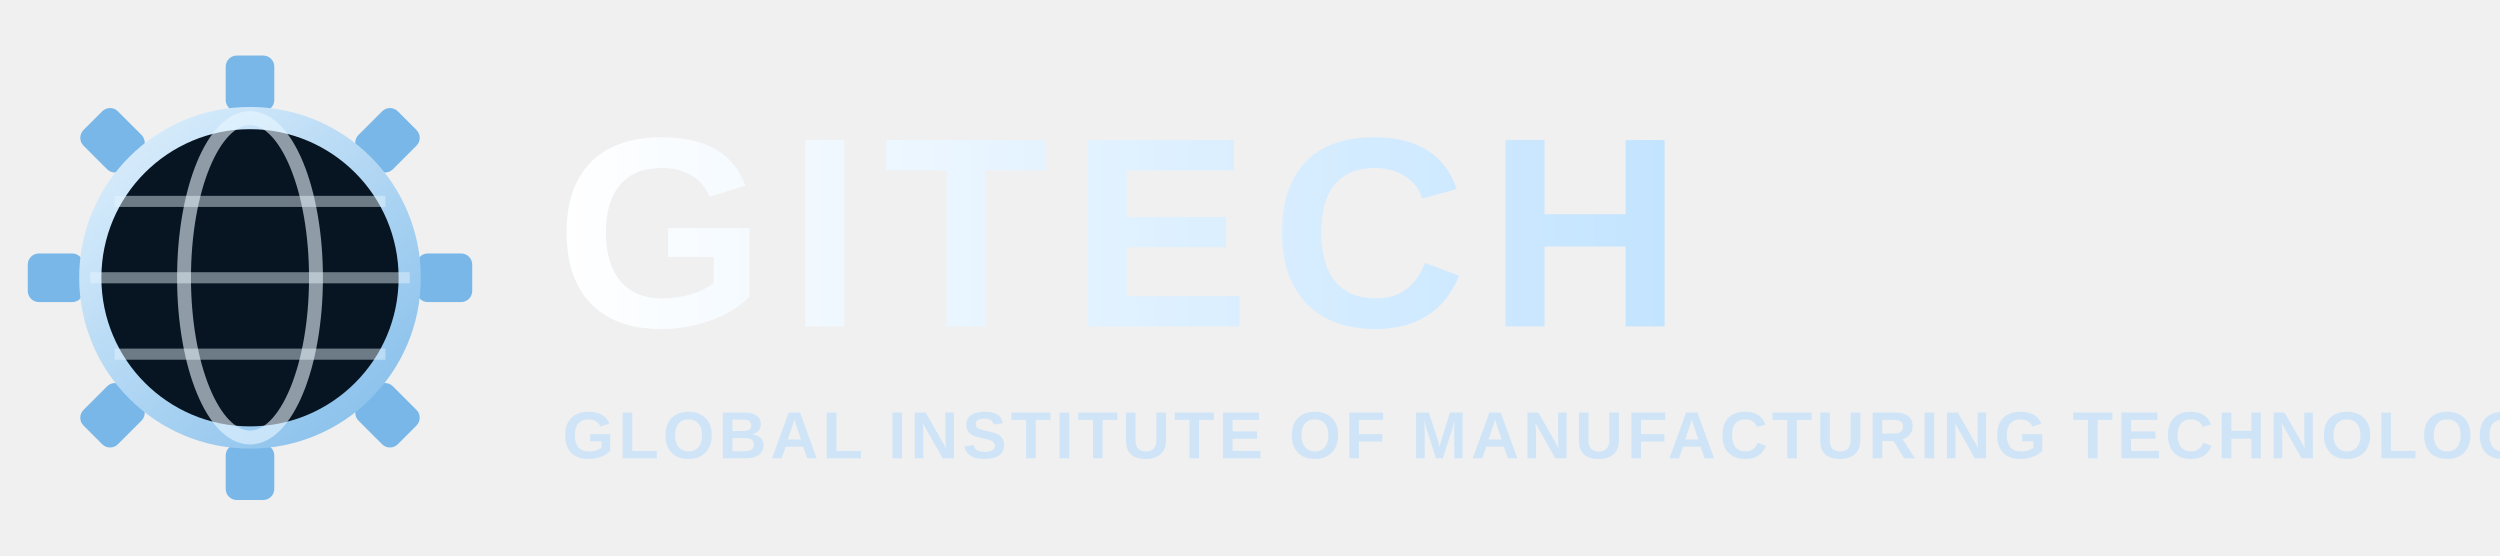
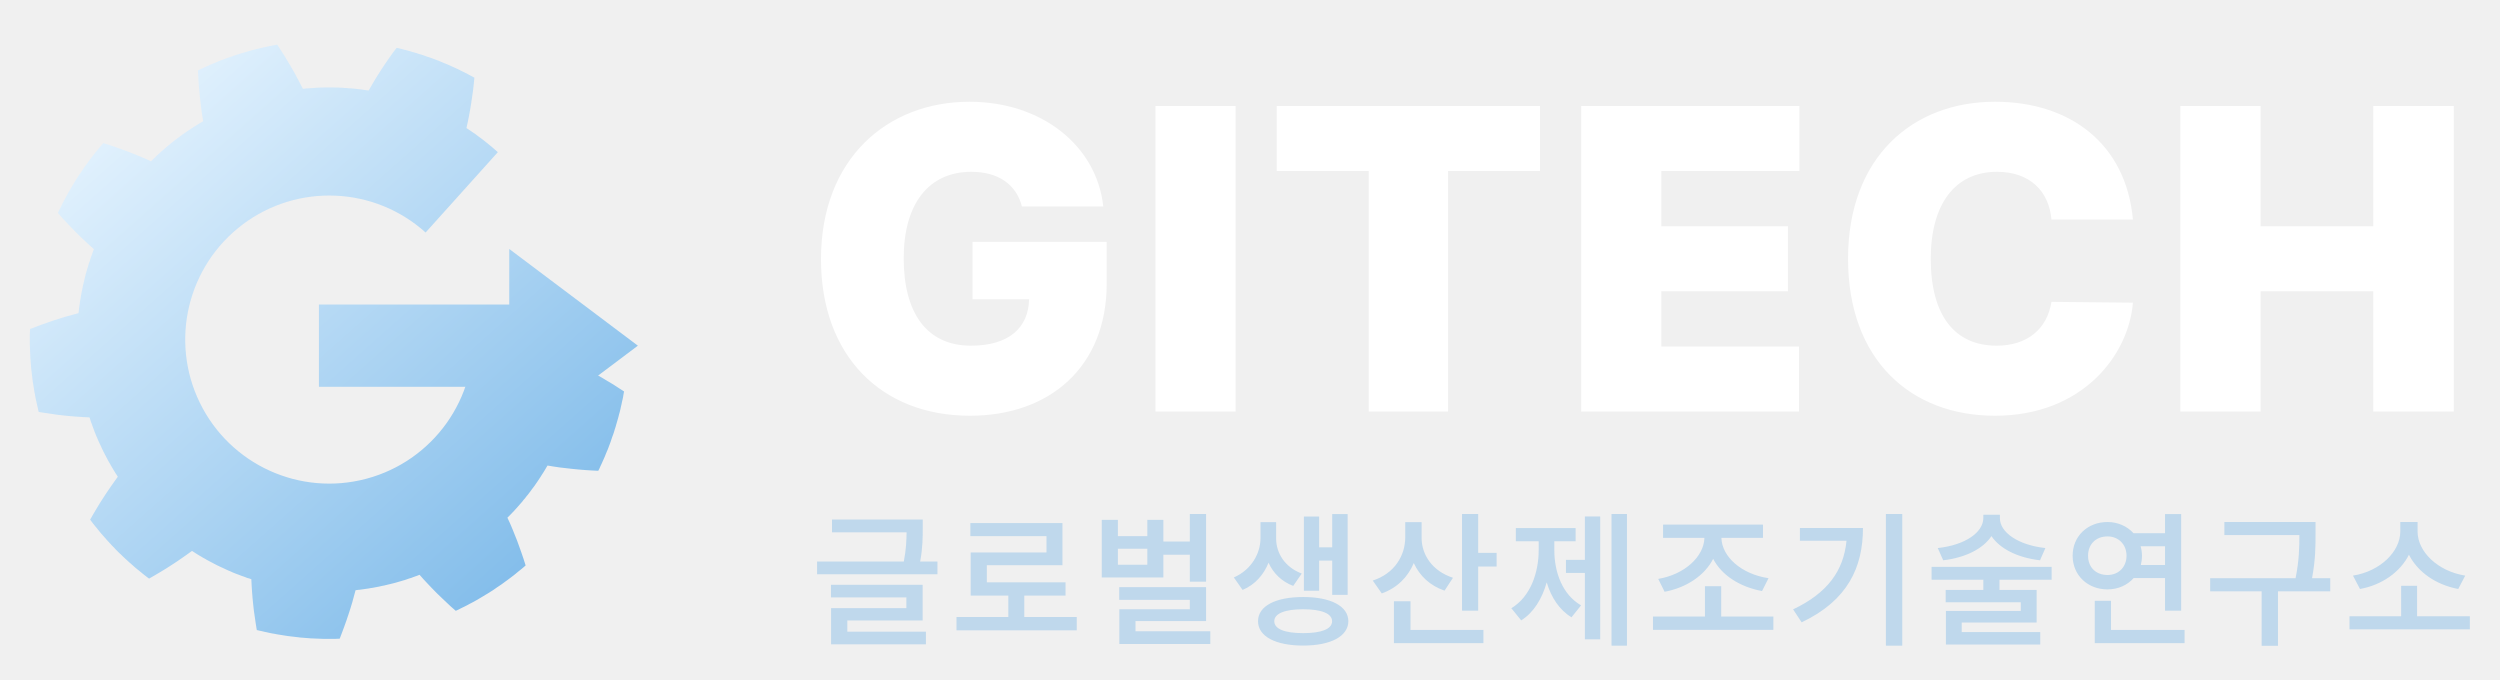
- <svg xmlns="http://www.w3.org/2000/svg" width="360" height="80" viewBox="0 0 360 80" fill="none" role="img" aria-label="GITECH Global Institute of Manufacturing Technology">
-   <defs>
-     <linearGradient id="t" x1="80" y1="0" x2="250" y2="0" gradientUnits="userSpaceOnUse">
-       <stop offset="0" stop-color="#FFFFFF" />
-       <stop offset="1" stop-color="#BFE2FF" />
-     </linearGradient>
-     <linearGradient id="r" x1="10" y1="10" x2="62" y2="70" gradientUnits="userSpaceOnUse">
-       <stop offset="0" stop-color="#EAF6FF" />
-       <stop offset="1" stop-color="#78B7E8" />
-     </linearGradient>
-   </defs>
-   <g fill="#78B7E8">
-     <rect x="32.5" y="8" width="7" height="8" rx="1.6" transform="rotate(0 36 40)" />
-     <rect x="32.5" y="8" width="7" height="8" rx="1.6" transform="rotate(45 36 40)" />
-     <rect x="32.5" y="8" width="7" height="8" rx="1.6" transform="rotate(90 36 40)" />
-     <rect x="32.5" y="8" width="7" height="8" rx="1.6" transform="rotate(135 36 40)" />
-     <rect x="32.5" y="8" width="7" height="8" rx="1.6" transform="rotate(180 36 40)" />
-     <rect x="32.5" y="8" width="7" height="8" rx="1.6" transform="rotate(225 36 40)" />
-     <rect x="32.5" y="8" width="7" height="8" rx="1.6" transform="rotate(270 36 40)" />
-     <rect x="32.5" y="8" width="7" height="8" rx="1.6" transform="rotate(315 36 40)" />
+ <svg xmlns="http://www.w3.org/2000/svg" viewBox="0 0 243 66" width="243" height="66" role="img" aria-label="GITECH 국립공주대학교 글로벌생산제조기술연구소">
+   <g transform="translate(0 1)">
+     <defs>
+       <linearGradient id="gg-dark" x1="8" y1="6" x2="56" y2="60" gradientUnits="userSpaceOnUse">
+         <stop stop-color="#EAF6FF" />
+         <stop offset="1" stop-color="#78B7E8" />
+       </linearGradient>
+     </defs>
+     <g fill="url(#gg-dark)">
+       <path d="M56.44 30.29L56.45 30.5L56.47 30.72L56.48 30.93L56.49 31.14L56.49 31.36L56.5 31.57L56.5 31.79L56.5 32L56.5 32.21L56.5 32.43L56.49 32.64L56.49 32.86L56.48 33.07L56.47 33.28L56.45 33.5L56.44 33.71L56.42 33.92L56.41 34.14L56.39 34.35L56.37 34.56L56.91 34.84L57.46 35.13L58 35.42L58.54 35.73L59.07 36.05L59.61 36.37L60.13 36.71L60.66 37.05L60.61 37.3L60.57 37.55L60.52 37.8L60.46 38.05L60.41 38.3L60.35 38.55L60.3 38.79L60.24 39.04L60.17 39.29L60.11 39.53L60.04 39.78L59.97 40.02L59.9 40.26L59.83 40.51L59.75 40.75L59.68 40.99L59.6 41.23L59.51 41.47L59.43 41.71L59.35 41.95L59.26 42.19L59.17 42.43L59.08 42.67L58.98 42.9L58.88 43.14L58.79 43.37L58.69 43.6L58.58 43.84L58.48 44.07L58.37 44.3L58.27 44.53L58.15 44.76L57.53 44.73L56.9 44.69L56.28 44.64L55.66 44.58L55.05 44.51L54.43 44.44L53.82 44.35L53.22 44.25L53.11 44.43L53 44.62L52.89 44.8L52.78 44.98L52.66 45.16L52.55 45.34L52.43 45.52L52.31 45.7L52.19 45.88L52.07 46.05L51.95 46.23L51.82 46.4L51.69 46.57L51.57 46.74L51.44 46.91L51.31 47.08L51.17 47.25L51.04 47.42L50.9 47.58L50.77 47.75L50.63 47.91L50.49 48.07L50.35 48.23L50.21 48.39L50.06 48.55L49.92 48.71L49.77 48.86L49.62 49.02L49.47 49.17L49.32 49.32L49.58 49.88L49.82 50.45L50.05 51.02L50.28 51.6L50.49 52.18L50.7 52.77L50.9 53.36L51.09 53.96L50.9 54.13L50.71 54.29L50.51 54.45L50.31 54.61L50.12 54.77L49.92 54.93L49.71 55.09L49.51 55.24L49.31 55.39L49.1 55.54L48.9 55.69L48.69 55.84L48.48 55.98L48.27 56.12L48.06 56.27L47.85 56.41L47.64 56.54L47.42 56.68L47.2 56.81L46.99 56.94L46.77 57.07L46.55 57.2L46.33 57.33L46.11 57.45L45.89 57.57L45.66 57.69L45.44 57.81L45.21 57.93L44.98 58.04L44.76 58.15L44.53 58.27L44.3 58.37L43.83 57.96L43.37 57.53L42.92 57.1L42.47 56.67L42.04 56.23L41.61 55.78L41.19 55.33L40.78 54.87L40.58 54.95L40.38 55.02L40.18 55.09L39.98 55.17L39.77 55.23L39.57 55.3L39.37 55.37L39.16 55.43L38.96 55.49L38.75 55.55L38.55 55.61L38.34 55.67L38.13 55.72L37.93 55.77L37.72 55.82L37.51 55.87L37.3 55.92L37.09 55.96L36.88 56.01L36.67 56.05L36.46 56.09L36.25 56.13L36.04 56.16L35.83 56.2L35.62 56.23L35.41 56.26L35.2 56.29L34.99 56.32L34.77 56.34L34.56 56.37L34.4 56.96L34.24 57.55L34.06 58.14L33.87 58.73L33.67 59.32L33.46 59.91L33.24 60.5L33.02 61.08L32.76 61.09L32.51 61.1L32.25 61.1L32 61.1L31.75 61.1L31.49 61.1L31.24 61.09L30.98 61.08L30.73 61.07L30.48 61.06L30.22 61.05L29.97 61.03L29.72 61.01L29.46 60.99L29.21 60.97L28.96 60.94L28.71 60.91L28.45 60.88L28.2 60.85L27.95 60.82L27.7 60.78L27.45 60.74L27.2 60.7L26.95 60.66L26.7 60.61L26.45 60.57L26.2 60.52L25.95 60.46L25.7 60.41L25.45 60.35L25.21 60.3L24.96 60.24L24.86 59.62L24.77 59L24.68 58.38L24.61 57.76L24.55 57.15L24.5 56.53L24.46 55.91L24.43 55.3L24.23 55.23L24.02 55.17L23.82 55.09L23.62 55.02L23.42 54.95L23.22 54.87L23.02 54.8L22.82 54.72L22.62 54.64L22.43 54.55L22.23 54.47L22.03 54.38L21.84 54.29L21.65 54.2L21.45 54.11L21.26 54.02L21.07 53.93L20.88 53.83L20.69 53.73L20.5 53.63L20.31 53.53L20.12 53.43L19.94 53.32L19.75 53.22L19.57 53.11L19.38 53L19.2 52.89L19.02 52.78L18.84 52.66L18.66 52.55L18.16 52.91L17.66 53.26L17.15 53.61L16.63 53.95L16.1 54.29L15.57 54.61L15.03 54.93L14.49 55.24L14.29 55.09L14.08 54.93L13.88 54.77L13.69 54.61L13.49 54.45L13.29 54.29L13.1 54.13L12.91 53.96L12.72 53.79L12.53 53.63L12.34 53.45L12.15 53.28L11.97 53.11L11.79 52.93L11.6 52.76L11.42 52.58L11.24 52.4L11.07 52.21L10.89 52.03L10.72 51.85L10.55 51.66L10.37 51.47L10.21 51.28L10.04 51.09L9.87 50.9L9.71 50.71L9.55 50.51L9.39 50.31L9.23 50.12L9.07 49.92L8.91 49.71L8.76 49.51L9.07 48.97L9.39 48.43L9.71 47.9L10.05 47.37L10.39 46.85L10.74 46.34L11.09 45.84L11.45 45.34L11.34 45.16L11.22 44.98L11.11 44.8L11 44.62L10.89 44.43L10.78 44.25L10.68 44.06L10.57 43.88L10.47 43.69L10.37 43.5L10.27 43.31L10.17 43.12L10.07 42.93L9.98 42.74L9.89 42.55L9.8 42.35L9.71 42.16L9.62 41.97L9.53 41.77L9.45 41.57L9.36 41.38L9.28 41.18L9.2 40.98L9.13 40.78L9.05 40.58L8.98 40.38L8.91 40.18L8.83 39.98L8.77 39.77L8.7 39.57L8.09 39.54L7.47 39.5L6.85 39.45L6.24 39.39L5.62 39.32L5 39.23L4.38 39.14L3.76 39.04L3.7 38.79L3.65 38.55L3.59 38.3L3.54 38.05L3.48 37.8L3.43 37.55L3.39 37.3L3.34 37.05L3.3 36.8L3.26 36.55L3.22 36.3L3.18 36.05L3.15 35.8L3.12 35.55L3.09 35.29L3.06 35.04L3.03 34.79L3.01 34.54L2.99 34.28L2.97 34.03L2.95 33.78L2.94 33.52L2.93 33.27L2.92 33.02L2.91 32.76L2.9 32.51L2.9 32.25L2.9 32L2.9 31.75L2.9 31.49L2.91 31.24L2.92 30.98L3.5 30.76L4.09 30.54L4.68 30.33L5.27 30.13L5.86 29.94L6.45 29.76L7.04 29.6L7.63 29.44L7.66 29.23L7.68 29.01L7.71 28.8L7.74 28.59L7.77 28.38L7.8 28.17L7.84 27.96L7.87 27.75L7.91 27.54L7.95 27.33L7.99 27.12L8.04 26.91L8.08 26.7L8.13 26.49L8.18 26.28L8.23 26.07L8.28 25.87L8.33 25.66L8.39 25.45L8.45 25.25L8.51 25.04L8.57 24.84L8.63 24.63L8.7 24.43L8.77 24.23L8.83 24.02L8.91 23.82L8.98 23.62L9.05 23.42L9.13 23.22L8.67 22.81L8.22 22.39L7.77 21.96L7.33 21.53L6.9 21.08L6.47 20.63L6.04 20.17L5.63 19.7L5.73 19.47L5.85 19.24L5.96 19.02L6.07 18.79L6.19 18.56L6.31 18.34L6.43 18.11L6.55 17.89L6.67 17.67L6.8 17.45L6.93 17.23L7.06 17.01L7.19 16.8L7.32 16.58L7.46 16.36L7.59 16.15L7.73 15.94L7.88 15.73L8.02 15.52L8.16 15.31L8.31 15.1L8.46 14.9L8.61 14.69L8.76 14.49L8.91 14.29L9.07 14.08L9.23 13.88L9.39 13.69L9.55 13.49L9.71 13.29L9.87 13.1L10.04 12.91L10.64 13.1L11.23 13.3L11.82 13.51L12.4 13.72L12.98 13.95L13.55 14.18L14.12 14.42L14.68 14.68L14.83 14.53L14.98 14.38L15.14 14.23L15.29 14.08L15.45 13.94L15.61 13.79L15.77 13.65L15.93 13.51L16.09 13.37L16.25 13.23L16.42 13.1L16.58 12.96L16.75 12.83L16.92 12.69L17.09 12.56L17.26 12.43L17.43 12.31L17.6 12.18L17.77 12.05L17.95 11.93L18.12 11.81L18.3 11.69L18.48 11.57L18.66 11.45L18.84 11.34L19.02 11.22L19.2 11.11L19.38 11L19.57 10.89L19.75 10.78L19.65 10.18L19.56 9.57L19.49 8.95L19.42 8.34L19.36 7.72L19.31 7.1L19.27 6.47L19.24 5.85L19.47 5.73L19.7 5.63L19.93 5.52L20.16 5.42L20.4 5.31L20.63 5.21L20.86 5.12L21.1 5.02L21.33 4.92L21.57 4.83L21.81 4.74L22.05 4.65L22.29 4.57L22.53 4.49L22.77 4.4L23.01 4.32L23.25 4.25L23.49 4.17L23.74 4.1L23.98 4.03L24.22 3.96L24.47 3.89L24.71 3.83L24.96 3.76L25.21 3.7L25.45 3.65L25.7 3.59L25.95 3.54L26.2 3.48L26.45 3.43L26.7 3.39L26.95 3.34L27.29 3.87L27.63 4.39L27.95 4.93L28.27 5.46L28.58 6L28.87 6.54L29.16 7.09L29.44 7.63L29.65 7.61L29.86 7.59L30.08 7.58L30.29 7.56L30.5 7.55L30.72 7.53L30.93 7.52L31.14 7.51L31.36 7.51L31.57 7.5L31.79 7.5L32 7.5L32.21 7.5L32.43 7.5L32.64 7.51L32.86 7.51L33.07 7.52L33.28 7.53L33.5 7.55L33.71 7.56L33.92 7.58L34.14 7.59L34.35 7.61L34.56 7.63L34.77 7.66L34.99 7.68L35.2 7.71L35.41 7.74L35.62 7.77L35.83 7.8L36.14 7.27L36.45 6.74L36.78 6.21L37.11 5.69L37.46 5.17L37.81 4.66L38.17 4.15L38.55 3.65L38.79 3.7L39.04 3.76L39.29 3.83L39.53 3.89L39.78 3.96L40.02 4.03L40.26 4.1L40.51 4.17L40.75 4.25L40.99 4.32L41.23 4.4L41.47 4.49L41.71 4.57L41.95 4.65L42.19 4.74L42.43 4.83L42.67 4.92L42.9 5.02L43.14 5.12L43.37 5.21L43.6 5.31L43.84 5.42L44.07 5.52L44.3 5.63L44.53 5.73L44.76 5.85L44.98 5.96L45.21 6.07L45.44 6.19L45.66 6.31L45.89 6.43L46.11 6.55L46.05 7.17L45.98 7.79L45.89 8.41L45.8 9.03L45.7 9.64L45.59 10.25L45.47 10.85L45.34 11.45L45.52 11.57L45.7 11.69L45.88 11.81L46.05 11.93L46.23 12.05L46.4 12.18L46.57 12.31L46.74 12.43L46.91 12.56L47.08 12.69L47.25 12.83L47.42 12.96L47.58 13.1L47.75 13.23L47.91 13.37L48.07 13.51L48.23 13.65L48.39 13.79L41.37 21.6A14 14 0 1 0 45.97 31.02Z" />
+       <path d="M31 28.6H49.5V23.2L62 32.6L49.5 42V36.6H31Z" />
+     </g>
  </g>
-   <circle cx="36" cy="40" r="23" fill="#071522" stroke="url(#r)" stroke-width="3.2" />
-   <ellipse cx="36" cy="40" rx="9.5" ry="23" stroke="#EAF6FF" stroke-opacity=".6" stroke-width="2" />
-   <path d="M13 40H59M16.5 29H55.5M16.5 51H55.5" stroke="#EAF6FF" stroke-opacity=".45" stroke-width="1.6" />
-   <text x="80" y="47" fill="url(#t)" font-family="'Segoe UI', Arial, Helvetica, sans-serif" font-size="39" font-weight="800" letter-spacing="3">GITECH</text>
-   <text x="81" y="66" fill="#CFE5F7" font-family="'Segoe UI', Arial, Helvetica, sans-serif" font-size="9.6" font-weight="600" letter-spacing=".55">GLOBAL INSTITUTE OF MANUFACTURING TECHNOLOGY</text>
+   <path d="M99.33 20.07H107.24C106.59 14.12 101.21 9.89 94.24 9.89C86.24 9.89 79.8 15.43 79.8 25.19C79.8 34.59 85.67 40.41 94.28 40.41C102.04 40.41 107.57 35.65 107.57 27.57V23.51H94.53V29.09H100.03C99.96 31.86 98.08 33.6 94.37 33.6C90.1 33.6 87.84 30.44 87.84 25.11C87.84 19.82 90.26 16.7 94.41 16.7C97.03 16.7 98.79 17.93 99.33 20.07ZM120.1 10.3H112.31V40H120.1ZM124.1 16.62H133.04V40H140.75V16.62H149.69V10.3H124.1ZM153.69 40H174.86V33.68H161.48V28.31H173.79V21.99H161.48V16.62H174.9V10.3H153.69ZM199.4 21.34H207.32C206.66 14.04 201.29 9.89 193.91 9.89C185.91 9.89 179.63 15.27 179.63 25.15C179.63 35 185.74 40.41 193.91 40.41C202.44 40.41 206.91 34.5 207.32 29.42L199.4 29.34C198.99 31.96 197.07 33.6 194.07 33.6C190.05 33.6 187.67 30.73 187.67 25.15C187.67 19.86 190.01 16.7 194.11 16.7C197.27 16.7 199.16 18.55 199.4 21.34ZM211.93 40H219.73V28.31H230.68V40H238.51V10.3H230.68V21.99H219.73V10.3H211.93Z" fill="#FFFFFF" />
+   <path d="M89.69 50.5H80.87V51.74H88.12C88.11 52.5 88.08 53.41 87.85 54.58H79.42V55.82H91.12V54.58H89.44C89.69 53.24 89.69 52.19 89.69 51.35ZM89.68 56.84H80.77V58.07H88.1V59.11H80.78V62.63H90V61.4H82.36V60.31H89.68ZM104.66 59.97H99.56V57.89H103.57V56.6H95.92V54.94H103.27V50.84H94.32V52.11H101.72V53.7H94.35V57.89H98.01V59.97H92.97V61.27H104.66ZM117.23 49.96H115.65V52.64H113.08V50.53H111.52V52.11H108.66V50.53H107.09V56.13H113.08V53.92H115.65V56.54H117.23ZM117.23 57.07H108.79V58.31H115.65V59.22H108.8V62.6H117.64V61.36H110.37V60.37H117.23ZM108.66 54.89V53.34H111.52V54.89ZM124.04 52.34V50.75H122.52V52.34C122.51 53.75 121.69 55.35 119.93 56.13L120.78 57.34C122 56.83 122.84 55.85 123.3 54.7C123.76 55.7 124.56 56.52 125.7 56.95L126.53 55.75C124.85 55.11 124.04 53.73 124.04 52.34ZM130.99 49.97H129.49V53.2H128.22V50.21H126.74V57.42H128.22V54.49H129.49V57.82H130.99ZM126.67 58.03C123.97 58.03 122.28 58.91 122.28 60.38C122.28 61.85 123.97 62.75 126.67 62.75C129.35 62.75 131.05 61.85 131.06 60.38C131.05 58.91 129.35 58.03 126.67 58.03ZM126.67 59.22C128.43 59.22 129.48 59.63 129.48 60.38C129.48 61.15 128.43 61.54 126.67 61.54C124.9 61.54 123.86 61.15 123.86 60.38C123.86 59.63 124.9 59.22 126.67 59.22ZM138.18 52.23V50.75H136.59V52.21C136.59 54.02 135.54 55.75 133.43 56.43L134.31 57.68C135.8 57.15 136.85 56.09 137.42 54.73C137.98 55.96 138.99 56.93 140.41 57.41L141.23 56.16C139.22 55.51 138.16 53.91 138.18 52.23ZM143.68 49.96H142.11V59.36H143.68V55.07H145.47V53.74H143.68ZM144.19 61.23H137.1V58.44H135.49V62.51H144.19ZM158.14 49.96H156.64V62.76H158.14ZM155.54 50.2H154.05V54.42H152.21V55.69H154.05V62.14H155.54ZM151.08 53.46V52.61H153.15V51.33H147.34V52.61H149.56V53.46C149.56 55.68 148.76 58 146.9 59.12L147.86 60.3C149.08 59.54 149.89 58.19 150.34 56.61C150.78 58.07 151.57 59.29 152.75 60L153.68 58.84C151.86 57.79 151.08 55.62 151.08 53.46ZM172.37 59.93H167.3V56.98H165.72V59.93H160.67V61.22H172.37ZM171.36 50.99H161.65V52.28H165.67C165.62 54.12 163.73 55.84 161.18 56.27L161.8 57.52C163.93 57.12 165.69 55.94 166.52 54.32C167.34 55.91 169.11 57.05 171.27 57.45L171.9 56.2C169.27 55.81 167.37 54.12 167.32 52.28H171.36ZM184.9 49.96H183.31V62.76H184.9ZM181.08 51.32H174.95V52.56H179.48C179.2 55.47 177.64 57.64 174.29 59.23L175.12 60.49C179.6 58.37 181.08 55.13 181.08 51.32ZM194.39 50.37V50.03H192.78V50.37C192.76 51.74 191.04 52.98 188.35 53.27L188.88 54.46C191.03 54.21 192.75 53.35 193.57 52.11C194.4 53.35 196.12 54.21 198.29 54.46L198.81 53.27C196.15 52.98 194.39 51.74 194.39 50.37ZM199.42 55.1H187.75V56.35H192.78V57.34H189.12V58.54H196.42V59.38H189.14V62.65H198.31V61.44H190.68V60.51H197.96V57.34H194.35V56.35H199.42ZM212.01 49.97H210.44V51.83H207.38C206.76 51.15 205.86 50.74 204.85 50.74C202.92 50.74 201.46 52.11 201.46 54.02C201.46 55.91 202.92 57.29 204.85 57.29C205.87 57.29 206.78 56.88 207.39 56.19H210.44V59.36H212.01ZM212.34 61.23H205.19V58.4H203.61V62.51H212.34ZM204.85 52.14C205.89 52.14 206.69 52.88 206.7 54.02C206.69 55.16 205.89 55.89 204.85 55.89C203.74 55.89 202.96 55.16 202.96 54.02C202.96 52.88 203.74 52.14 204.85 52.14ZM208.07 53.1H210.44V54.92H208.09C208.16 54.63 208.2 54.33 208.2 54.02C208.2 53.7 208.15 53.39 208.07 53.1ZM225.07 50.74H216.21V52.01H223.5C223.5 53.16 223.48 54.46 223.13 56.2H214.83V57.48H219.83V62.77H221.42V57.48H226.5V56.2H224.73C225.07 54.39 225.07 53.08 225.07 51.89ZM240.07 59.9H234.94V56.94H233.39V59.9H228.37V61.17H240.07ZM234.99 51.67V50.74H233.31V51.67C233.3 53.6 231.39 55.52 228.71 55.95L229.39 57.25C231.54 56.86 233.3 55.6 234.15 53.92C235 55.6 236.77 56.84 238.94 57.25L239.62 55.95C236.93 55.52 234.99 53.61 234.99 51.67Z" fill="#BFD8EC" />
</svg>
